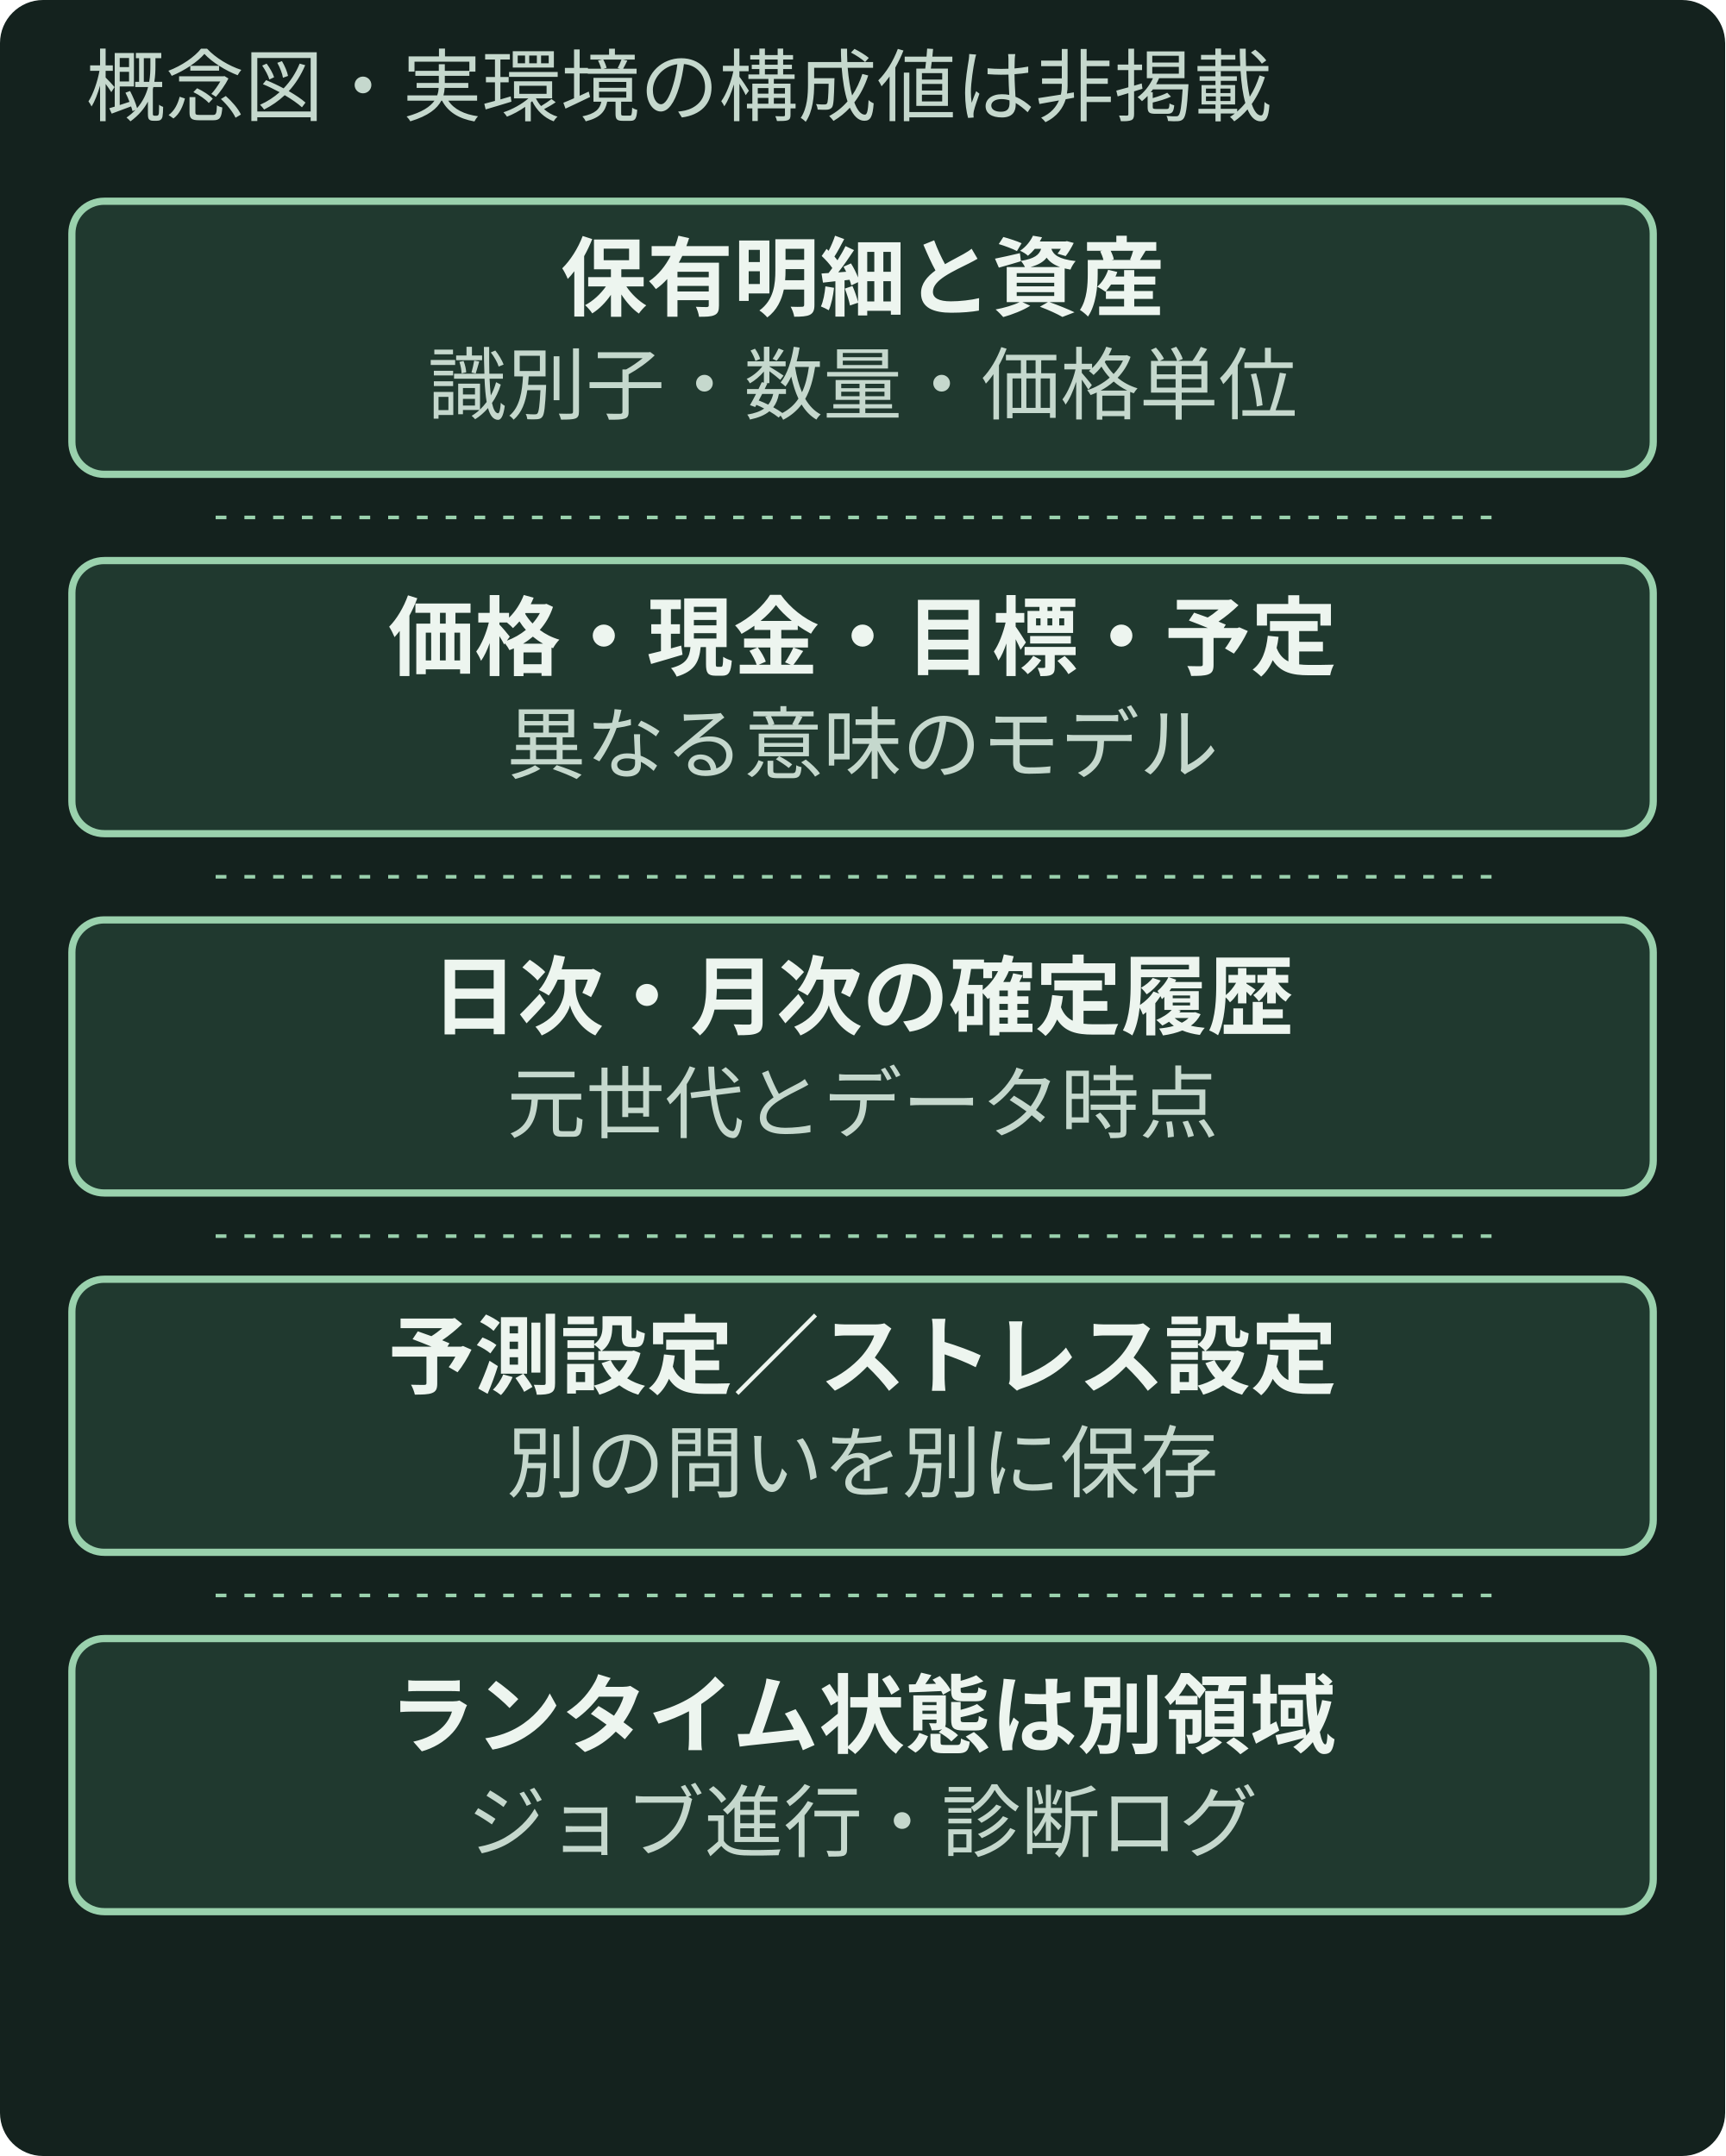
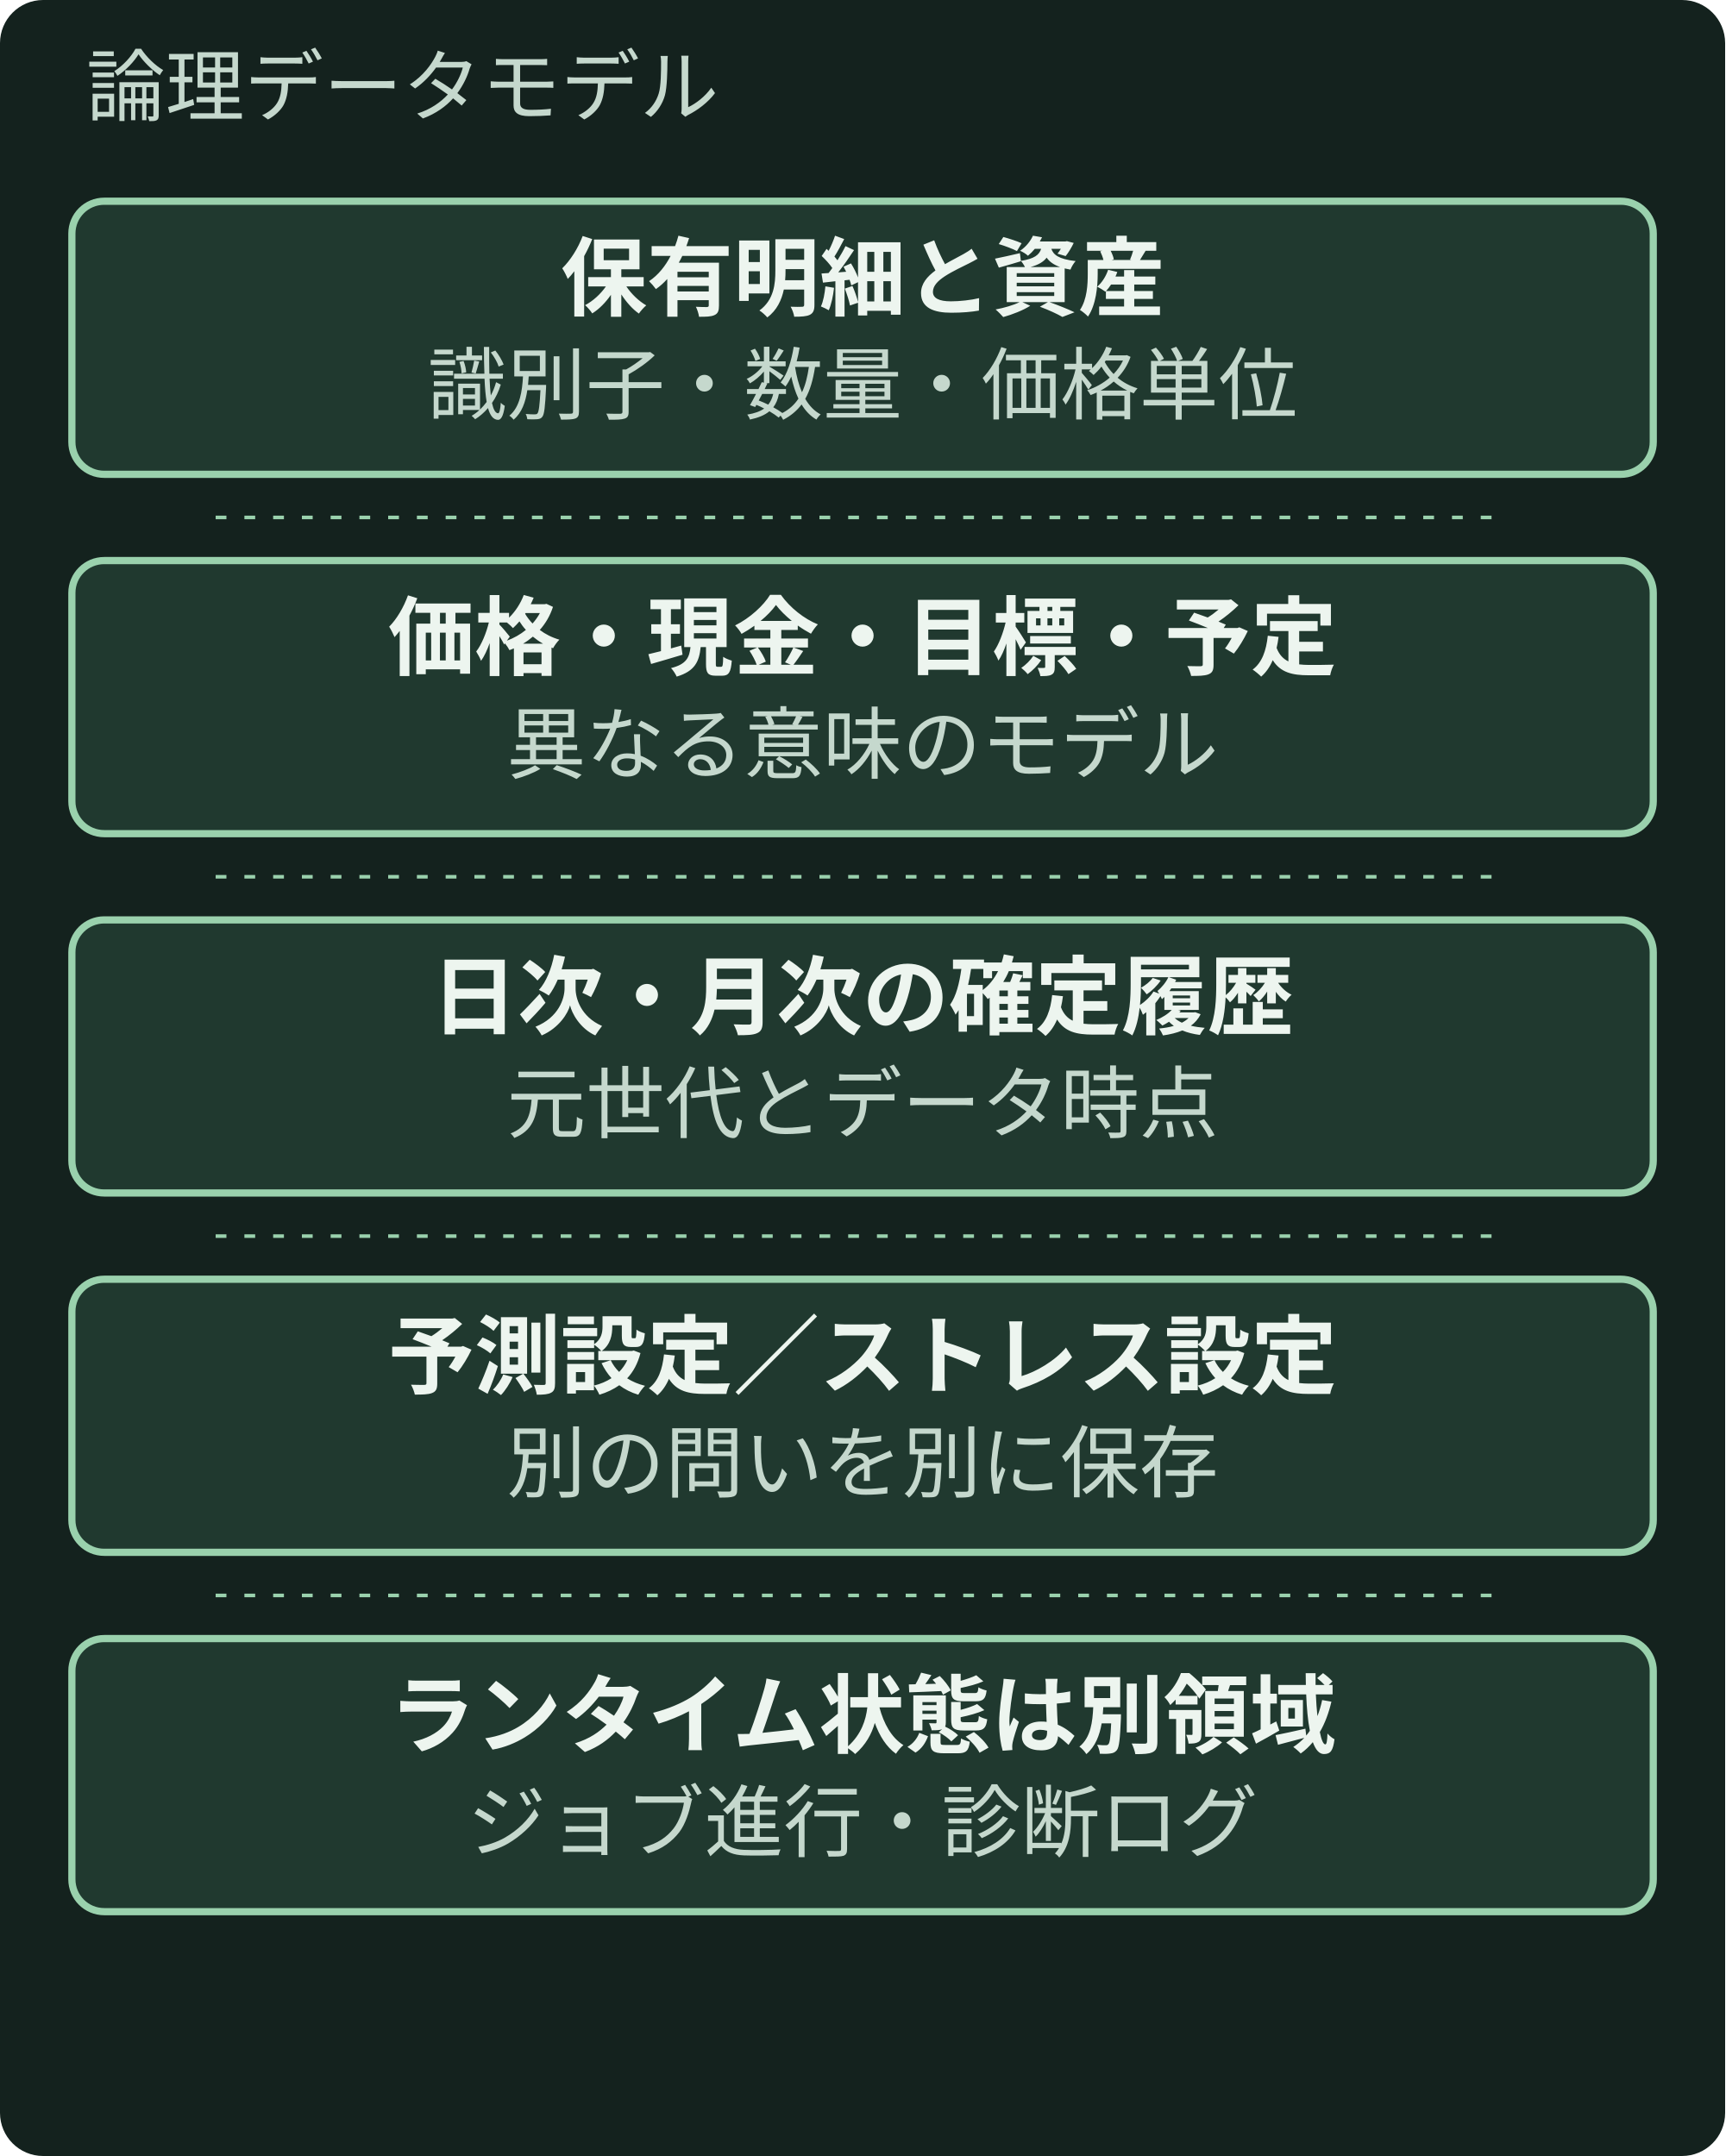
<svg xmlns="http://www.w3.org/2000/svg" width="480" height="600" viewBox="0 0 480 600" role="img" aria-labelledby="title desc">
  <rect width="480" height="600" rx="12" fill="#14221e" />
-   <text x="24" y="32" fill="#c5d8cd" font-family="sans-serif" font-size="22">概念図・実環境の構成値は非掲載</text>
+   <text x="24" y="32" fill="#c5d8cd" font-family="sans-serif" font-size="22">論理データモデル</text>
  <rect x="20" y="56" width="440" height="76" rx="9" fill="#20392f" stroke="#9ad1ad" stroke-width="2" />
  <text x="240" y="86" text-anchor="middle" fill="#edf5ef" font-family="sans-serif" font-size="24" font-weight="600">保有明細と資産</text>
  <text x="240" y="115" text-anchor="middle" fill="#c5d8cd" font-family="sans-serif" font-size="22">識別子・数量・価格単位</text>
  <path d="M60 144.0 H420" fill="none" stroke="#9ad1ad" stroke-dasharray="3 5" />
  <rect x="20" y="156" width="440" height="76" rx="9" fill="#20392f" stroke="#9ad1ad" stroke-width="2" />
  <text x="240" y="186" text-anchor="middle" fill="#edf5ef" font-family="sans-serif" font-size="24" font-weight="600">価格・現金・目標・予定</text>
  <text x="240" y="215" text-anchor="middle" fill="#c5d8cd" font-family="sans-serif" font-size="22">異なる意味のモデル</text>
  <path d="M60 244.0 H420" fill="none" stroke="#9ad1ad" stroke-dasharray="3 5" />
  <rect x="20" y="256" width="440" height="76" rx="9" fill="#20392f" stroke="#9ad1ad" stroke-width="2" />
  <text x="240" y="286" text-anchor="middle" fill="#edf5ef" font-family="sans-serif" font-size="24" font-weight="600">日次・月次の確定履歴</text>
  <text x="240" y="315" text-anchor="middle" fill="#c5d8cd" font-family="sans-serif" font-size="22">元世代とデータ時点</text>
  <path d="M60 344.0 H420" fill="none" stroke="#9ad1ad" stroke-dasharray="3 5" />
  <rect x="20" y="356" width="440" height="76" rx="9" fill="#20392f" stroke="#9ad1ad" stroke-width="2" />
  <text x="240" y="386" text-anchor="middle" fill="#edf5ef" font-family="sans-serif" font-size="24" font-weight="600">予測設定／ストレス設定</text>
  <text x="240" y="415" text-anchor="middle" fill="#c5d8cd" font-family="sans-serif" font-size="22">別の問いを別に保存</text>
  <path d="M60 444.0 H420" fill="none" stroke="#9ad1ad" stroke-dasharray="3 5" />
  <rect x="20" y="456" width="440" height="76" rx="9" fill="#20392f" stroke="#9ad1ad" stroke-width="2" />
  <text x="240" y="486" text-anchor="middle" fill="#edf5ef" font-family="sans-serif" font-size="24" font-weight="600">ランタイム状態は別領域</text>
  <text x="240" y="515" text-anchor="middle" fill="#c5d8cd" font-family="sans-serif" font-size="22">ジョブ進行・診断ログ</text>
</svg>
